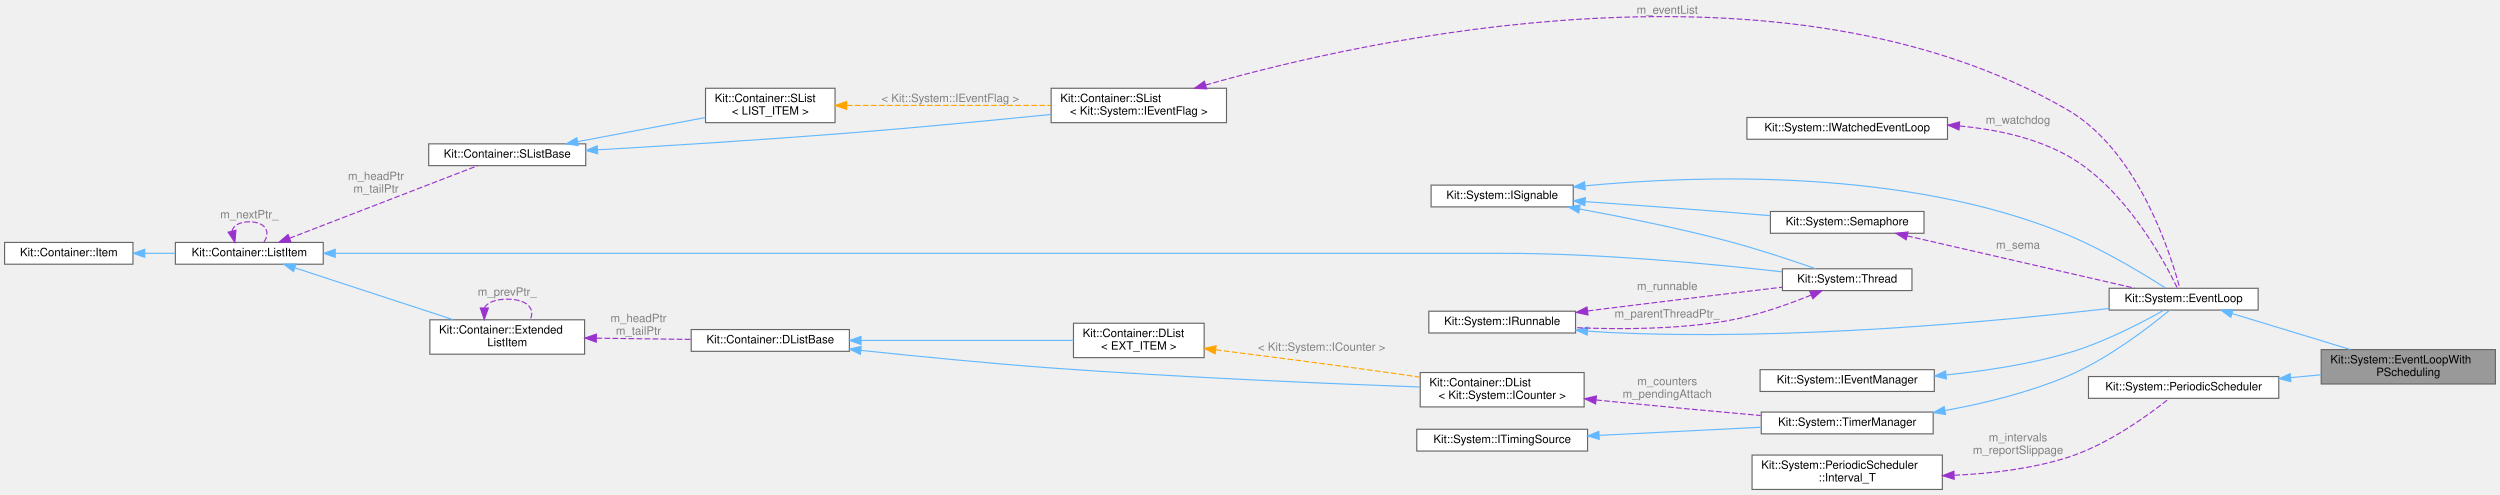
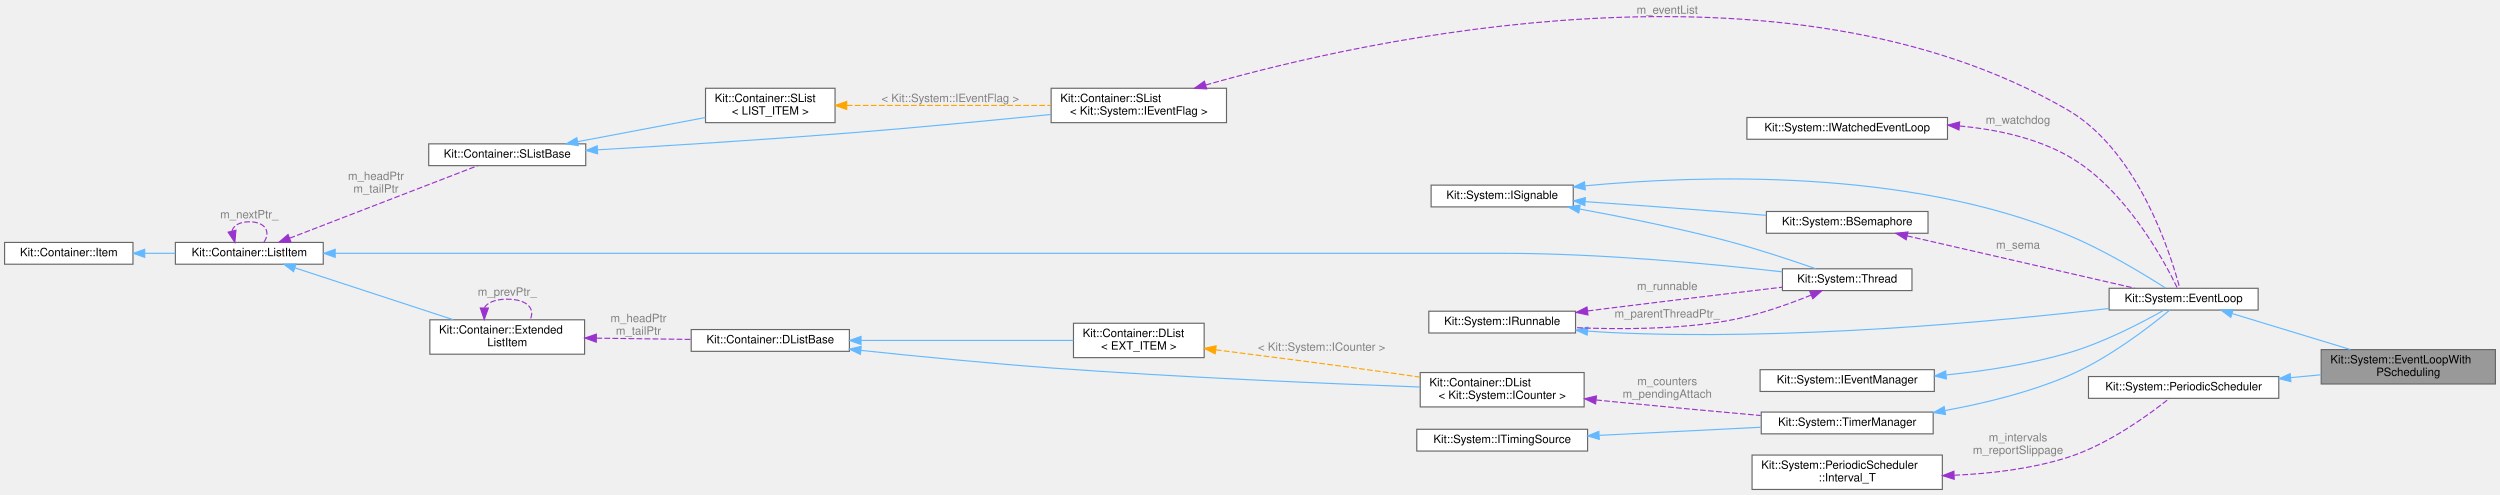
<svg xmlns="http://www.w3.org/2000/svg" xmlns:xlink="http://www.w3.org/1999/xlink" width="2181pt" height="431pt" viewBox="0.00 0.00 2181.00 431.00">
  <g id="graph0" class="graph" transform="scale(1 1) rotate(0) translate(4 427)">
    <g id="Node000001" class="node">
      <g id="a_Node000001">
        <a xlink:title="This class extends the EventLoop class to add periodic scheduling to an event based 'thread'.">
          <polygon fill="#999999" stroke="#666666" points="2173,-122 2021,-122 2021,-92 2173,-92 2173,-122" />
          <text text-anchor="start" x="2029" y="-110" font-family="Helvetica,sans-Serif" font-size="10.00">Kit::System::EventLoopWith</text>
          <text text-anchor="middle" x="2097" y="-99" font-family="Helvetica,sans-Serif" font-size="10.00">PScheduling</text>
        </a>
      </g>
    </g>
    <g id="Node000002" class="node">
      <g id="a_Node000002">
        <a xlink:href="class_kit_1_1_system_1_1_event_loop.html" target="_top" xlink:title="This concrete class is a IRunnable object that provides a event driven execution model for a thread.">
          <polygon fill="white" stroke="#666666" points="1966,-175.5 1836,-175.5 1836,-156.5 1966,-156.5 1966,-175.5" />
          <text text-anchor="middle" x="1901" y="-163.5" font-family="Helvetica,sans-Serif" font-size="10.00">Kit::System::EventLoop</text>
        </a>
      </g>
    </g>
    <g id="edge1_Node000001_Node000002" class="edge">
      <g id="a_edge1_Node000001_Node000002">
        <a xlink:title=" ">
          <path fill="none" stroke="#63b8ff" d="M1943.4,-153.41C1973.6,-144.22 2014.66,-131.74 2046.58,-122.03" />
          <polygon fill="#63b8ff" stroke="#63b8ff" points="1942.15,-150.13 1933.6,-156.39 1944.19,-156.83 1942.15,-150.13" />
        </a>
      </g>
    </g>
    <g id="Node000003" class="node">
      <g id="a_Node000003">
        <a xlink:href="class_kit_1_1_system_1_1_i_runnable.html" target="_top" xlink:title="This mostly an abstract class defines the interface for an object that is &quot;executed&quot; when a Thread ob...">
          <polygon fill="white" stroke="#666666" points="1370.5,-155.5 1242.5,-155.5 1242.5,-136.5 1370.5,-136.5 1370.5,-155.5" />
          <text text-anchor="middle" x="1306.5" y="-143.5" font-family="Helvetica,sans-Serif" font-size="10.00">Kit::System::IRunnable</text>
        </a>
      </g>
    </g>
    <g id="edge2_Node000002_Node000003" class="edge">
      <g id="a_edge2_Node000002_Node000003">
        <a xlink:title=" ">
          <path fill="none" stroke="#63b8ff" d="M1381.11,-138.13C1387.16,-137.67 1393.18,-137.29 1399,-137 1556.07,-129.29 1740.71,-146.87 1835.96,-157.91" />
          <polygon fill="#63b8ff" stroke="#63b8ff" points="1380.62,-134.65 1370.94,-138.95 1381.19,-141.63 1380.62,-134.65" />
        </a>
      </g>
    </g>
    <g id="Node000004" class="node">
      <g id="a_Node000004">
        <a xlink:href="class_kit_1_1_system_1_1_thread.html" target="_top" xlink:title="This mostly abstract class defines the operations that can be performed on a thread.">
          <polygon fill="white" stroke="#666666" points="1664,-192.5 1551,-192.5 1551,-173.5 1664,-173.5 1664,-192.5" />
          <text text-anchor="middle" x="1607.5" y="-180.5" font-family="Helvetica,sans-Serif" font-size="10.00">Kit::System::Thread</text>
        </a>
      </g>
    </g>
    <g id="edge8_Node000004_Node000003" class="edge">
      <g id="a_edge8_Node000004_Node000003">
        <a xlink:title=" ">
          <path fill="none" stroke="#9a32cd" stroke-dasharray="5,2" d="M1381.15,-155.73C1387.19,-156.5 1393.2,-157.27 1399,-158 1450.48,-164.48 1509.19,-171.52 1551,-176.47" />
          <polygon fill="#9a32cd" stroke="#9a32cd" points="1381.35,-152.22 1370.99,-154.41 1380.46,-159.17 1381.35,-152.22" />
        </a>
      </g>
      <text text-anchor="middle" x="1450.5" y="-174" font-family="Helvetica,sans-Serif" font-size="10.00" fill="grey"> m_runnable</text>
    </g>
    <g id="edge3_Node000003_Node000004" class="edge">
      <g id="a_edge3_Node000003_Node000004">
        <a xlink:title=" ">
          <path fill="none" stroke="#9a32cd" stroke-dasharray="5,2" d="M1576,-169.53C1555.52,-161.23 1527.69,-151.37 1502,-147 1458.56,-139.61 1408.86,-139.5 1370.58,-141.16" />
          <polygon fill="#9a32cd" stroke="#9a32cd" points="1574.85,-172.84 1585.42,-173.45 1577.53,-166.38 1574.85,-172.84" />
        </a>
      </g>
      <text text-anchor="middle" x="1450.5" y="-150" font-family="Helvetica,sans-Serif" font-size="10.00" fill="grey"> m_parentThreadPtr_</text>
    </g>
    <g id="Node000005" class="node">
      <g id="a_Node000005">
        <a xlink:href="class_kit_1_1_system_1_1_i_signable.html" target="_top" xlink:title="This abstract class defines the interface by which a client can cause an object that is waiting-on-a-...">
          <polygon fill="white" stroke="#666666" points="1368.5,-265.5 1244.5,-265.5 1244.5,-246.5 1368.5,-246.5 1368.5,-265.5" />
          <text text-anchor="middle" x="1306.5" y="-253.5" font-family="Helvetica,sans-Serif" font-size="10.00">Kit::System::ISignable</text>
        </a>
      </g>
    </g>
    <g id="edge10_Node000002_Node000005" class="edge">
      <g id="a_edge10_Node000002_Node000005">
        <a xlink:title=" ">
          <path fill="none" stroke="#63b8ff" d="M1378.86,-264.9C1477.66,-274.21 1659.76,-280.37 1800,-222 1831.78,-208.77 1866.28,-187.85 1885.3,-175.67" />
          <polygon fill="#63b8ff" stroke="#63b8ff" points="1378.99,-261.4 1368.69,-263.9 1378.3,-268.36 1378.99,-261.4" />
        </a>
      </g>
    </g>
    <g id="edge4_Node000004_Node000005" class="edge">
      <g id="a_edge4_Node000004_Node000005">
        <a xlink:title=" ">
          <path fill="none" stroke="#63b8ff" d="M1373.95,-244.66C1411.73,-237.72 1459.8,-228.06 1502,-217 1528.95,-209.94 1559.15,-199.87 1580.12,-192.53" />
          <polygon fill="#63b8ff" stroke="#63b8ff" points="1373.29,-241.23 1364.07,-246.46 1374.54,-248.11 1373.29,-241.23" />
        </a>
      </g>
    </g>
    <g id="Node000015" class="node">
      <g id="a_Node000015">
-         <a xlink:href="class_kit_1_1_system_1_1_semaphore.html" target="_top" xlink:title="This semaphore concrete class defines the interface for a Counting Semaphore.">
-           <polygon fill="white" stroke="#666666" points="1674.5,-242.5 1540.5,-242.5 1540.5,-223.5 1674.5,-223.5 1674.5,-242.5" />
-           <text text-anchor="middle" x="1607.5" y="-230.5" font-family="Helvetica,sans-Serif" font-size="10.00">Kit::System::Semaphore</text>
+         <a xlink:href="class_kit_1_1_system_1_1_b_semaphore.html" target="_top" xlink:title="This concrete class defines the interface for a Binary Semaphore with non-Priority Inheritance semant...">
+           <polygon fill="white" stroke="#666666" points="1678,-242.5 1537,-242.5 1537,-223.5 1678,-223.5 1678,-242.5" />
+           <text text-anchor="middle" x="1607.5" y="-230.5" font-family="Helvetica,sans-Serif" font-size="10.00">Kit::System::BSemaphore</text>
        </a>
      </g>
    </g>
    <g id="edge21_Node000015_Node000005" class="edge">
      <g id="a_edge21_Node000015_Node000005">
        <a xlink:title=" ">
-           <path fill="none" stroke="#63b8ff" d="M1378.96,-251.1C1415.74,-248.51 1461.28,-245.22 1502,-242 1514.43,-241.02 1527.7,-239.92 1540.45,-238.83" />
+           <path fill="none" stroke="#63b8ff" d="M1378.96,-251.1C1415.74,-248.51 1461.28,-245.22 1502,-242 1513.25,-241.11 1525.19,-240.12 1536.81,-239.14" />
          <polygon fill="#63b8ff" stroke="#63b8ff" points="1378.57,-247.62 1368.84,-251.81 1379.06,-254.6 1378.57,-247.62" />
        </a>
      </g>
    </g>
    <g id="Node000006" class="node">
      <g id="a_Node000006">
        <a xlink:href="class_kit_1_1_container_1_1_list_item.html" target="_top" xlink:title="This class is used by the Container classes to implement a various types of linked lists containers.">
          <polygon fill="white" stroke="#666666" points="278,-215.5 149,-215.5 149,-196.5 278,-196.5 278,-215.5" />
          <text text-anchor="middle" x="213.5" y="-203.5" font-family="Helvetica,sans-Serif" font-size="10.00">Kit::Container::ListItem</text>
        </a>
      </g>
    </g>
    <g id="edge5_Node000004_Node000006" class="edge">
      <g id="a_edge5_Node000004_Node000006">
        <a xlink:title=" ">
          <path fill="none" stroke="#63b8ff" d="M288.61,-206C332,-206 387.86,-206 437.5,-206 437.5,-206 437.5,-206 1307.5,-206 1392.62,-206 1490.98,-196.62 1550.94,-189.84" />
          <polygon fill="#63b8ff" stroke="#63b8ff" points="288.42,-202.5 278.42,-206 288.42,-209.5 288.42,-202.5" />
        </a>
      </g>
    </g>
    <g id="edge7_Node000006_Node000006" class="edge">
      <g id="a_edge7_Node000006_Node000006">
        <a xlink:title=" ">
          <path fill="none" stroke="#9a32cd" stroke-dasharray="5,2" d="M198.4,-225.41C199.59,-230.06 204.62,-233.5 213.5,-233.5 228.07,-233.5 232.29,-224.23 226.14,-215.58" />
          <polygon fill="#9a32cd" stroke="#9a32cd" points="201.83,-226.13 200.86,-215.58 195.04,-224.43 201.83,-226.13" />
        </a>
      </g>
      <text text-anchor="middle" x="213.5" y="-236.5" font-family="Helvetica,sans-Serif" font-size="10.00" fill="grey"> m_nextPtr_</text>
    </g>
    <g id="Node000013" class="node">
      <g id="a_Node000013">
        <a xlink:href="class_kit_1_1_container_1_1_extended_list_item.html" target="_top" xlink:title="This class is used by the Container classes to implement a various types of DOUBLY linked containers.">
          <polygon fill="white" stroke="#666666" points="506,-148 371,-148 371,-118 506,-118 506,-148" />
          <text text-anchor="start" x="379" y="-136" font-family="Helvetica,sans-Serif" font-size="10.00">Kit::Container::Extended</text>
          <text text-anchor="middle" x="438.5" y="-125" font-family="Helvetica,sans-Serif" font-size="10.00">ListItem</text>
        </a>
      </g>
    </g>
    <g id="edge16_Node000013_Node000006" class="edge">
      <g id="a_edge16_Node000013_Node000006">
        <a xlink:title=" ">
          <path fill="none" stroke="#63b8ff" d="M253.43,-193.26C291.83,-180.69 350.52,-161.47 391.27,-148.13" />
          <polygon fill="#63b8ff" stroke="#63b8ff" points="252.07,-190.02 243.65,-196.46 254.25,-196.67 252.07,-190.02" />
        </a>
      </g>
    </g>
    <g id="Node000017" class="node">
      <g id="a_Node000017">
        <a xlink:href="class_kit_1_1_container_1_1_s_list_base.html" target="_top" xlink:title="This protected base class implements a NON-TYPE-SAFE a singly linked list which maintains the orderin...">
          <polygon fill="white" stroke="#666666" points="507,-301.5 370,-301.5 370,-282.5 507,-282.5 507,-301.5" />
          <text text-anchor="middle" x="438.5" y="-289.5" font-family="Helvetica,sans-Serif" font-size="10.00">Kit::Container::SListBase</text>
        </a>
      </g>
    </g>
    <g id="edge24_Node000017_Node000006" class="edge">
      <g id="a_edge24_Node000017_Node000006">
        <a xlink:title=" ">
          <path fill="none" stroke="#9a32cd" stroke-dasharray="5,2" d="M248.61,-219.15C293.86,-236.6 372.67,-267 412.67,-282.43" />
          <polygon fill="#9a32cd" stroke="#9a32cd" points="249.81,-215.86 239.22,-215.53 247.29,-222.4 249.81,-215.86" />
        </a>
      </g>
      <text text-anchor="middle" x="324" y="-270" font-family="Helvetica,sans-Serif" font-size="10.00" fill="grey"> m_headPtr</text>
      <text text-anchor="middle" x="324" y="-259" font-family="Helvetica,sans-Serif" font-size="10.00" fill="grey">m_tailPtr</text>
    </g>
    <g id="Node000007" class="node">
      <g id="a_Node000007">
        <a xlink:href="class_kit_1_1_container_1_1_item.html" target="_top" xlink:title="This class is used by the Intrusive Container classes to enforce the semantic and item/element can be...">
          <polygon fill="white" stroke="#666666" points="112,-215.5 0,-215.5 0,-196.5 112,-196.5 112,-215.5" />
          <text text-anchor="middle" x="56" y="-203.5" font-family="Helvetica,sans-Serif" font-size="10.00">Kit::Container::Item</text>
        </a>
      </g>
    </g>
    <g id="edge6_Node000006_Node000007" class="edge">
      <g id="a_edge6_Node000006_Node000007">
        <a xlink:title=" ">
          <path fill="none" stroke="#63b8ff" d="M122.43,-206C131.2,-206 140.19,-206 148.93,-206" />
          <polygon fill="#63b8ff" stroke="#63b8ff" points="122.26,-202.5 112.26,-206 122.26,-209.5 122.26,-202.5" />
        </a>
      </g>
    </g>
    <g id="Node000008" class="node">
      <g id="a_Node000008">
        <a xlink:href="class_kit_1_1_system_1_1_i_event_manager.html" target="_top" xlink:title="This abstract class defines the interface to signal a 'Event Flag'.">
          <polygon fill="white" stroke="#666666" points="1683.5,-104.5 1531.5,-104.5 1531.5,-85.5 1683.5,-85.5 1683.5,-104.5" />
          <text text-anchor="middle" x="1607.5" y="-92.5" font-family="Helvetica,sans-Serif" font-size="10.00">Kit::System::IEventManager</text>
        </a>
      </g>
    </g>
    <g id="edge9_Node000002_Node000008" class="edge">
      <g id="a_edge9_Node000002_Node000008">
        <a xlink:title=" ">
          <path fill="none" stroke="#63b8ff" d="M1693.96,-99.92C1727.5,-103.35 1766.02,-109.16 1800,-119 1830.95,-127.97 1864.35,-145.41 1883.65,-156.34" />
          <polygon fill="#63b8ff" stroke="#63b8ff" points="1694.01,-96.41 1683.72,-98.94 1693.34,-103.38 1694.01,-96.41" />
        </a>
      </g>
    </g>
    <g id="Node000009" class="node">
      <g id="a_Node000009">
        <a xlink:href="class_kit_1_1_system_1_1_timer_manager.html" target="_top" xlink:title="This concrete class implements manages a list of Software Timers.">
          <polygon fill="white" stroke="#666666" points="1682.5,-67.5 1532.5,-67.5 1532.5,-48.5 1682.5,-48.5 1682.5,-67.5" />
          <text text-anchor="middle" x="1607.5" y="-55.5" font-family="Helvetica,sans-Serif" font-size="10.00">Kit::System::TimerManager</text>
        </a>
      </g>
    </g>
    <g id="edge11_Node000002_Node000009" class="edge">
      <g id="a_edge11_Node000002_Node000009">
        <a xlink:title=" ">
          <path fill="none" stroke="#63b8ff" d="M1692.78,-68.85C1726.97,-75.08 1766.27,-84.62 1800,-99 1835.18,-114 1871.16,-141.79 1888.82,-156.42" />
          <polygon fill="#63b8ff" stroke="#63b8ff" points="1693.27,-65.38 1682.81,-67.1 1692.06,-72.28 1693.27,-65.38" />
        </a>
      </g>
    </g>
    <g id="Node000010" class="node">
      <g id="a_Node000010">
        <a xlink:href="class_kit_1_1_system_1_1_i_timing_source.html" target="_top" xlink:title="This abstract class defines the interface for a timing source.">
          <polygon fill="white" stroke="#666666" points="1381,-52.5 1232,-52.5 1232,-33.5 1381,-33.5 1381,-52.5" />
          <text text-anchor="middle" x="1306.5" y="-40.5" font-family="Helvetica,sans-Serif" font-size="10.00">Kit::System::ITimingSource</text>
        </a>
      </g>
    </g>
    <g id="edge12_Node000009_Node000010" class="edge">
      <g id="a_edge12_Node000009_Node000010">
        <a xlink:title=" ">
          <path fill="none" stroke="#63b8ff" d="M1391.21,-47.2C1435.6,-49.43 1489.64,-52.14 1532.48,-54.29" />
          <polygon fill="#63b8ff" stroke="#63b8ff" points="1391.19,-43.69 1381.03,-46.69 1390.84,-50.69 1391.19,-43.69" />
        </a>
      </g>
    </g>
    <g id="Node000011" class="node">
      <g id="a_Node000011">
        <a xlink:href="class_kit_1_1_container_1_1_d_list.html" target="_top" xlink:title=" ">
          <polygon fill="white" stroke="#666666" points="1378,-102 1235,-102 1235,-72 1378,-72 1378,-102" />
          <text text-anchor="start" x="1243" y="-90" font-family="Helvetica,sans-Serif" font-size="10.00">Kit::Container::DList</text>
          <text text-anchor="middle" x="1306.5" y="-79" font-family="Helvetica,sans-Serif" font-size="10.00">&lt; Kit::System::ICounter &gt;</text>
        </a>
      </g>
    </g>
    <g id="edge13_Node000009_Node000011" class="edge">
      <g id="a_edge13_Node000009_Node000011">
        <a xlink:title=" ">
          <path fill="none" stroke="#9a32cd" stroke-dasharray="5,2" d="M1388.49,-78.07C1392.04,-77.7 1395.56,-77.35 1399,-77 1443.09,-72.57 1492.5,-68.03 1532.04,-64.5" />
          <polygon fill="#9a32cd" stroke="#9a32cd" points="1388,-74.6 1378.42,-79.13 1388.73,-81.57 1388,-74.6" />
        </a>
      </g>
      <text text-anchor="middle" x="1450.5" y="-91" font-family="Helvetica,sans-Serif" font-size="10.00" fill="grey"> m_counters</text>
      <text text-anchor="middle" x="1450.5" y="-80" font-family="Helvetica,sans-Serif" font-size="10.00" fill="grey">m_pendingAttach</text>
    </g>
    <g id="Node000012" class="node">
      <g id="a_Node000012">
        <a xlink:href="class_kit_1_1_container_1_1_d_list_base.html" target="_top" xlink:title="This protected base class implements a NON-TYPE-SAFE a doubly linked list which maintains the orderin...">
          <polygon fill="white" stroke="#666666" points="737,-139.5 599,-139.5 599,-120.5 737,-120.5 737,-139.5" />
          <text text-anchor="middle" x="668" y="-127.5" font-family="Helvetica,sans-Serif" font-size="10.00">Kit::Container::DListBase</text>
        </a>
      </g>
    </g>
    <g id="edge14_Node000011_Node000012" class="edge">
      <g id="a_edge14_Node000011_Node000012">
        <a xlink:title=" ">
          <path fill="none" stroke="#63b8ff" d="M747,-121.33C794.86,-116.26 857.42,-110.08 913,-106 1025.44,-97.75 1156.26,-92.24 1234.89,-89.36" />
          <polygon fill="#63b8ff" stroke="#63b8ff" points="746.6,-117.86 737.02,-122.4 747.34,-124.82 746.6,-117.86" />
        </a>
      </g>
    </g>
    <g id="Node000014" class="node">
      <g id="a_Node000014">
        <a xlink:href="class_kit_1_1_container_1_1_d_list.html" target="_top" xlink:title="This template class implements a double linked list which maintains the ordering imposed on it by the...">
          <polygon fill="white" stroke="#666666" points="1046.5,-145 932.5,-145 932.5,-115 1046.5,-115 1046.5,-145" />
          <text text-anchor="start" x="940.5" y="-133" font-family="Helvetica,sans-Serif" font-size="10.00">Kit::Container::DList</text>
          <text text-anchor="middle" x="989.5" y="-122" font-family="Helvetica,sans-Serif" font-size="10.00">&lt; EXT_ITEM &gt;</text>
        </a>
      </g>
    </g>
    <g id="edge19_Node000014_Node000012" class="edge">
      <g id="a_edge19_Node000014_Node000012">
        <a xlink:title=" ">
          <path fill="none" stroke="#63b8ff" d="M747.26,-130C804.61,-130 881.1,-130 932.43,-130" />
          <polygon fill="#63b8ff" stroke="#63b8ff" points="747.15,-126.5 737.15,-130 747.15,-133.5 747.15,-126.5" />
        </a>
      </g>
    </g>
    <g id="edge15_Node000012_Node000013" class="edge">
      <g id="a_edge15_Node000012_Node000013">
        <a xlink:title=" ">
          <path fill="none" stroke="#9a32cd" stroke-dasharray="5,2" d="M516.29,-131.99C542.99,-131.64 572.74,-131.24 598.7,-130.9" />
          <polygon fill="#9a32cd" stroke="#9a32cd" points="516.17,-128.49 506.22,-132.12 516.27,-135.49 516.17,-128.49" />
        </a>
      </g>
      <text text-anchor="middle" x="553" y="-146" font-family="Helvetica,sans-Serif" font-size="10.00" fill="grey"> m_headPtr</text>
      <text text-anchor="middle" x="553" y="-135" font-family="Helvetica,sans-Serif" font-size="10.00" fill="grey">m_tailPtr</text>
    </g>
    <g id="edge17_Node000013_Node000013" class="edge">
      <g id="a_edge17_Node000013_Node000013">
        <a xlink:title=" ">
          <path fill="none" stroke="#9a32cd" stroke-dasharray="5,2" d="M418.55,-158.6C421.27,-162.97 427.92,-166 438.5,-166 456.31,-166 462.99,-157.41 458.54,-148.28" />
          <polygon fill="#9a32cd" stroke="#9a32cd" points="422.04,-158.25 418.46,-148.28 415.04,-158.3 422.04,-158.25" />
        </a>
      </g>
      <text text-anchor="middle" x="438.5" y="-169" font-family="Helvetica,sans-Serif" font-size="10.00" fill="grey"> m_prevPtr_</text>
    </g>
    <g id="edge18_Node000011_Node000014" class="edge">
      <g id="a_edge18_Node000011_Node000014">
        <a xlink:title=" ">
          <path fill="none" stroke="orange" stroke-dasharray="5,2" d="M1056.69,-121.81C1101.19,-116.21 1161.16,-108.47 1214,-101 1220.68,-100.06 1227.64,-99.04 1234.59,-98.01" />
          <polygon fill="orange" stroke="orange" points="1056.06,-118.36 1046.58,-123.08 1056.94,-125.31 1056.06,-118.36" />
        </a>
      </g>
      <text text-anchor="middle" x="1149" y="-121" font-family="Helvetica,sans-Serif" font-size="10.00" fill="grey"> &lt; Kit::System::ICounter &gt;</text>
    </g>
    <g id="edge20_Node000002_Node000015" class="edge">
      <g id="a_edge20_Node000002_Node000015">
        <a xlink:title=" ">
          <path fill="none" stroke="#9a32cd" stroke-dasharray="5,2" d="M1659.75,-221.22C1716.19,-208.25 1805.86,-187.64 1858.22,-175.6" />
          <polygon fill="#9a32cd" stroke="#9a32cd" points="1658.92,-217.82 1649.96,-223.47 1660.49,-224.64 1658.92,-217.82" />
        </a>
      </g>
      <text text-anchor="middle" x="1756.5" y="-210" font-family="Helvetica,sans-Serif" font-size="10.00" fill="grey"> m_sema</text>
    </g>
    <g id="Node000016" class="node">
      <g id="a_Node000016">
        <a xlink:href="class_kit_1_1_container_1_1_s_list.html" target="_top" xlink:title=" ">
          <polygon fill="white" stroke="#666666" points="1066,-350 913,-350 913,-320 1066,-320 1066,-350" />
          <text text-anchor="start" x="921" y="-338" font-family="Helvetica,sans-Serif" font-size="10.00">Kit::Container::SList</text>
          <text text-anchor="middle" x="989.5" y="-327" font-family="Helvetica,sans-Serif" font-size="10.00">&lt; Kit::System::IEventFlag &gt;</text>
        </a>
      </g>
    </g>
    <g id="edge22_Node000002_Node000016" class="edge">
      <g id="a_edge22_Node000002_Node000016">
        <a xlink:title=" ">
          <path fill="none" stroke="#9a32cd" stroke-dasharray="5,2" d="M1047.76,-352.8C1187.57,-392.66 1553,-474.81 1800,-331 1861.37,-295.27 1889.67,-205.56 1897.59,-175.78" />
          <polygon fill="#9a32cd" stroke="#9a32cd" points="1048.66,-349.42 1038.08,-350 1046.72,-356.14 1048.66,-349.42" />
        </a>
      </g>
      <text text-anchor="middle" x="1450.5" y="-415" font-family="Helvetica,sans-Serif" font-size="10.00" fill="grey"> m_eventList</text>
    </g>
    <g id="edge23_Node000016_Node000017" class="edge">
      <g id="a_edge23_Node000016_Node000017">
        <a xlink:title=" ">
          <path fill="none" stroke="#63b8ff" d="M517.35,-296.3C577.4,-299.78 662.5,-305.07 737,-311 796.14,-315.71 862.99,-322.14 912.89,-327.16" />
          <polygon fill="#63b8ff" stroke="#63b8ff" points="517.37,-292.8 507.19,-295.72 516.97,-299.79 517.37,-292.8" />
        </a>
      </g>
    </g>
    <g id="Node000018" class="node">
      <g id="a_Node000018">
        <a xlink:href="class_kit_1_1_container_1_1_s_list.html" target="_top" xlink:title="This template class implements a singly linked list which maintains the ordering imposed on it by the...">
          <polygon fill="white" stroke="#666666" points="724.5,-350 611.5,-350 611.5,-320 724.5,-320 724.5,-350" />
          <text text-anchor="start" x="619.5" y="-338" font-family="Helvetica,sans-Serif" font-size="10.00">Kit::Container::SList</text>
          <text text-anchor="middle" x="668" y="-327" font-family="Helvetica,sans-Serif" font-size="10.00">&lt; LIST_ITEM &gt;</text>
        </a>
      </g>
    </g>
    <g id="edge26_Node000018_Node000017" class="edge">
      <g id="a_edge26_Node000018_Node000017">
        <a xlink:title=" ">
          <path fill="none" stroke="#63b8ff" d="M499.98,-303.43C534.59,-309.97 577.71,-318.12 611.47,-324.5" />
          <polygon fill="#63b8ff" stroke="#63b8ff" points="500.47,-299.96 489.99,-301.54 499.17,-306.84 500.47,-299.96" />
        </a>
      </g>
    </g>
    <g id="edge25_Node000016_Node000018" class="edge">
      <g id="a_edge25_Node000016_Node000018">
        <a xlink:title=" ">
          <path fill="none" stroke="orange" stroke-dasharray="5,2" d="M734.72,-335C786.48,-335 858.68,-335 912.84,-335" />
          <polygon fill="orange" stroke="orange" points="734.65,-331.5 724.65,-335 734.65,-338.5 734.65,-331.5" />
        </a>
      </g>
      <text text-anchor="middle" x="825" y="-338" font-family="Helvetica,sans-Serif" font-size="10.00" fill="grey"> &lt; Kit::System::IEventFlag &gt;</text>
    </g>
    <g id="Node000019" class="node">
      <g id="a_Node000019">
        <a xlink:href="class_kit_1_1_system_1_1_i_watched_event_loop.html" target="_top" xlink:title="This abstract interface defines the API for watching/monitoring an EventLoop for watchdog purposes.">
          <polygon fill="white" stroke="#666666" points="1695,-324.5 1520,-324.5 1520,-305.5 1695,-305.5 1695,-324.5" />
          <text text-anchor="middle" x="1607.5" y="-312.5" font-family="Helvetica,sans-Serif" font-size="10.00">Kit::System::IWatchedEventLoop</text>
        </a>
      </g>
    </g>
    <g id="edge27_Node000002_Node000019" class="edge">
      <g id="a_edge27_Node000002_Node000019">
        <a xlink:title=" ">
          <path fill="none" stroke="#9a32cd" stroke-dasharray="5,2" d="M1705.53,-317.1C1737.28,-314.17 1771.64,-306.88 1800,-291 1849.71,-263.17 1883.93,-199.75 1895.59,-175.59" />
          <polygon fill="#9a32cd" stroke="#9a32cd" points="1705.02,-313.63 1695.33,-317.9 1705.57,-320.61 1705.02,-313.63" />
        </a>
      </g>
      <text text-anchor="middle" x="1756.5" y="-319" font-family="Helvetica,sans-Serif" font-size="10.00" fill="grey"> m_watchdog</text>
    </g>
    <g id="Node000020" class="node">
      <g id="a_Node000020">
        <a xlink:href="class_kit_1_1_system_1_1_periodic_scheduler.html" target="_top" xlink:title="This concrete class is a 'policy' object that is used to add polled based, cooperative monotonic sche...">
          <polygon fill="white" stroke="#666666" points="1984,-98.5 1818,-98.5 1818,-79.5 1984,-79.5 1984,-98.5" />
          <text text-anchor="middle" x="1901" y="-86.5" font-family="Helvetica,sans-Serif" font-size="10.00">Kit::System::PeriodicScheduler</text>
        </a>
      </g>
    </g>
    <g id="edge28_Node000001_Node000020" class="edge">
      <g id="a_edge28_Node000001_Node000020">
        <a xlink:title=" ">
          <path fill="none" stroke="#63b8ff" d="M1994.32,-97.57C2003.26,-98.4 2012.25,-99.23 2020.99,-100.04" />
          <polygon fill="#63b8ff" stroke="#63b8ff" points="1994.55,-94.07 1984.27,-96.63 1993.91,-101.04 1994.55,-94.07" />
        </a>
      </g>
    </g>
    <g id="Node000021" class="node">
      <g id="a_Node000021">
        <a xlink:href="struct_kit_1_1_system_1_1_periodic_scheduler_1_1_interval___t.html" target="_top" xlink:title="Defines an interval.">
          <polygon fill="white" stroke="#666666" points="1690.5,-30 1524.5,-30 1524.5,0 1690.5,0 1690.5,-30" />
          <text text-anchor="start" x="1532.5" y="-18" font-family="Helvetica,sans-Serif" font-size="10.00">Kit::System::PeriodicScheduler</text>
          <text text-anchor="middle" x="1607.5" y="-7" font-family="Helvetica,sans-Serif" font-size="10.00">::Interval_T</text>
        </a>
      </g>
    </g>
    <g id="edge29_Node000020_Node000021" class="edge">
      <g id="a_edge29_Node000020_Node000021">
        <a xlink:title=" ">
          <path fill="none" stroke="#9a32cd" stroke-dasharray="5,2" d="M1700.95,-12.4C1732.94,-13.81 1768.62,-18.03 1800,-28 1835.27,-39.21 1870.94,-65.31 1888.61,-79.47" />
          <polygon fill="#9a32cd" stroke="#9a32cd" points="1700.82,-8.9 1690.7,-12.04 1700.57,-15.89 1700.82,-8.9" />
        </a>
      </g>
      <text text-anchor="middle" x="1756.5" y="-42" font-family="Helvetica,sans-Serif" font-size="10.00" fill="grey"> m_intervals</text>
      <text text-anchor="middle" x="1756.5" y="-31" font-family="Helvetica,sans-Serif" font-size="10.00" fill="grey">m_reportSlippage</text>
    </g>
  </g>
</svg>
